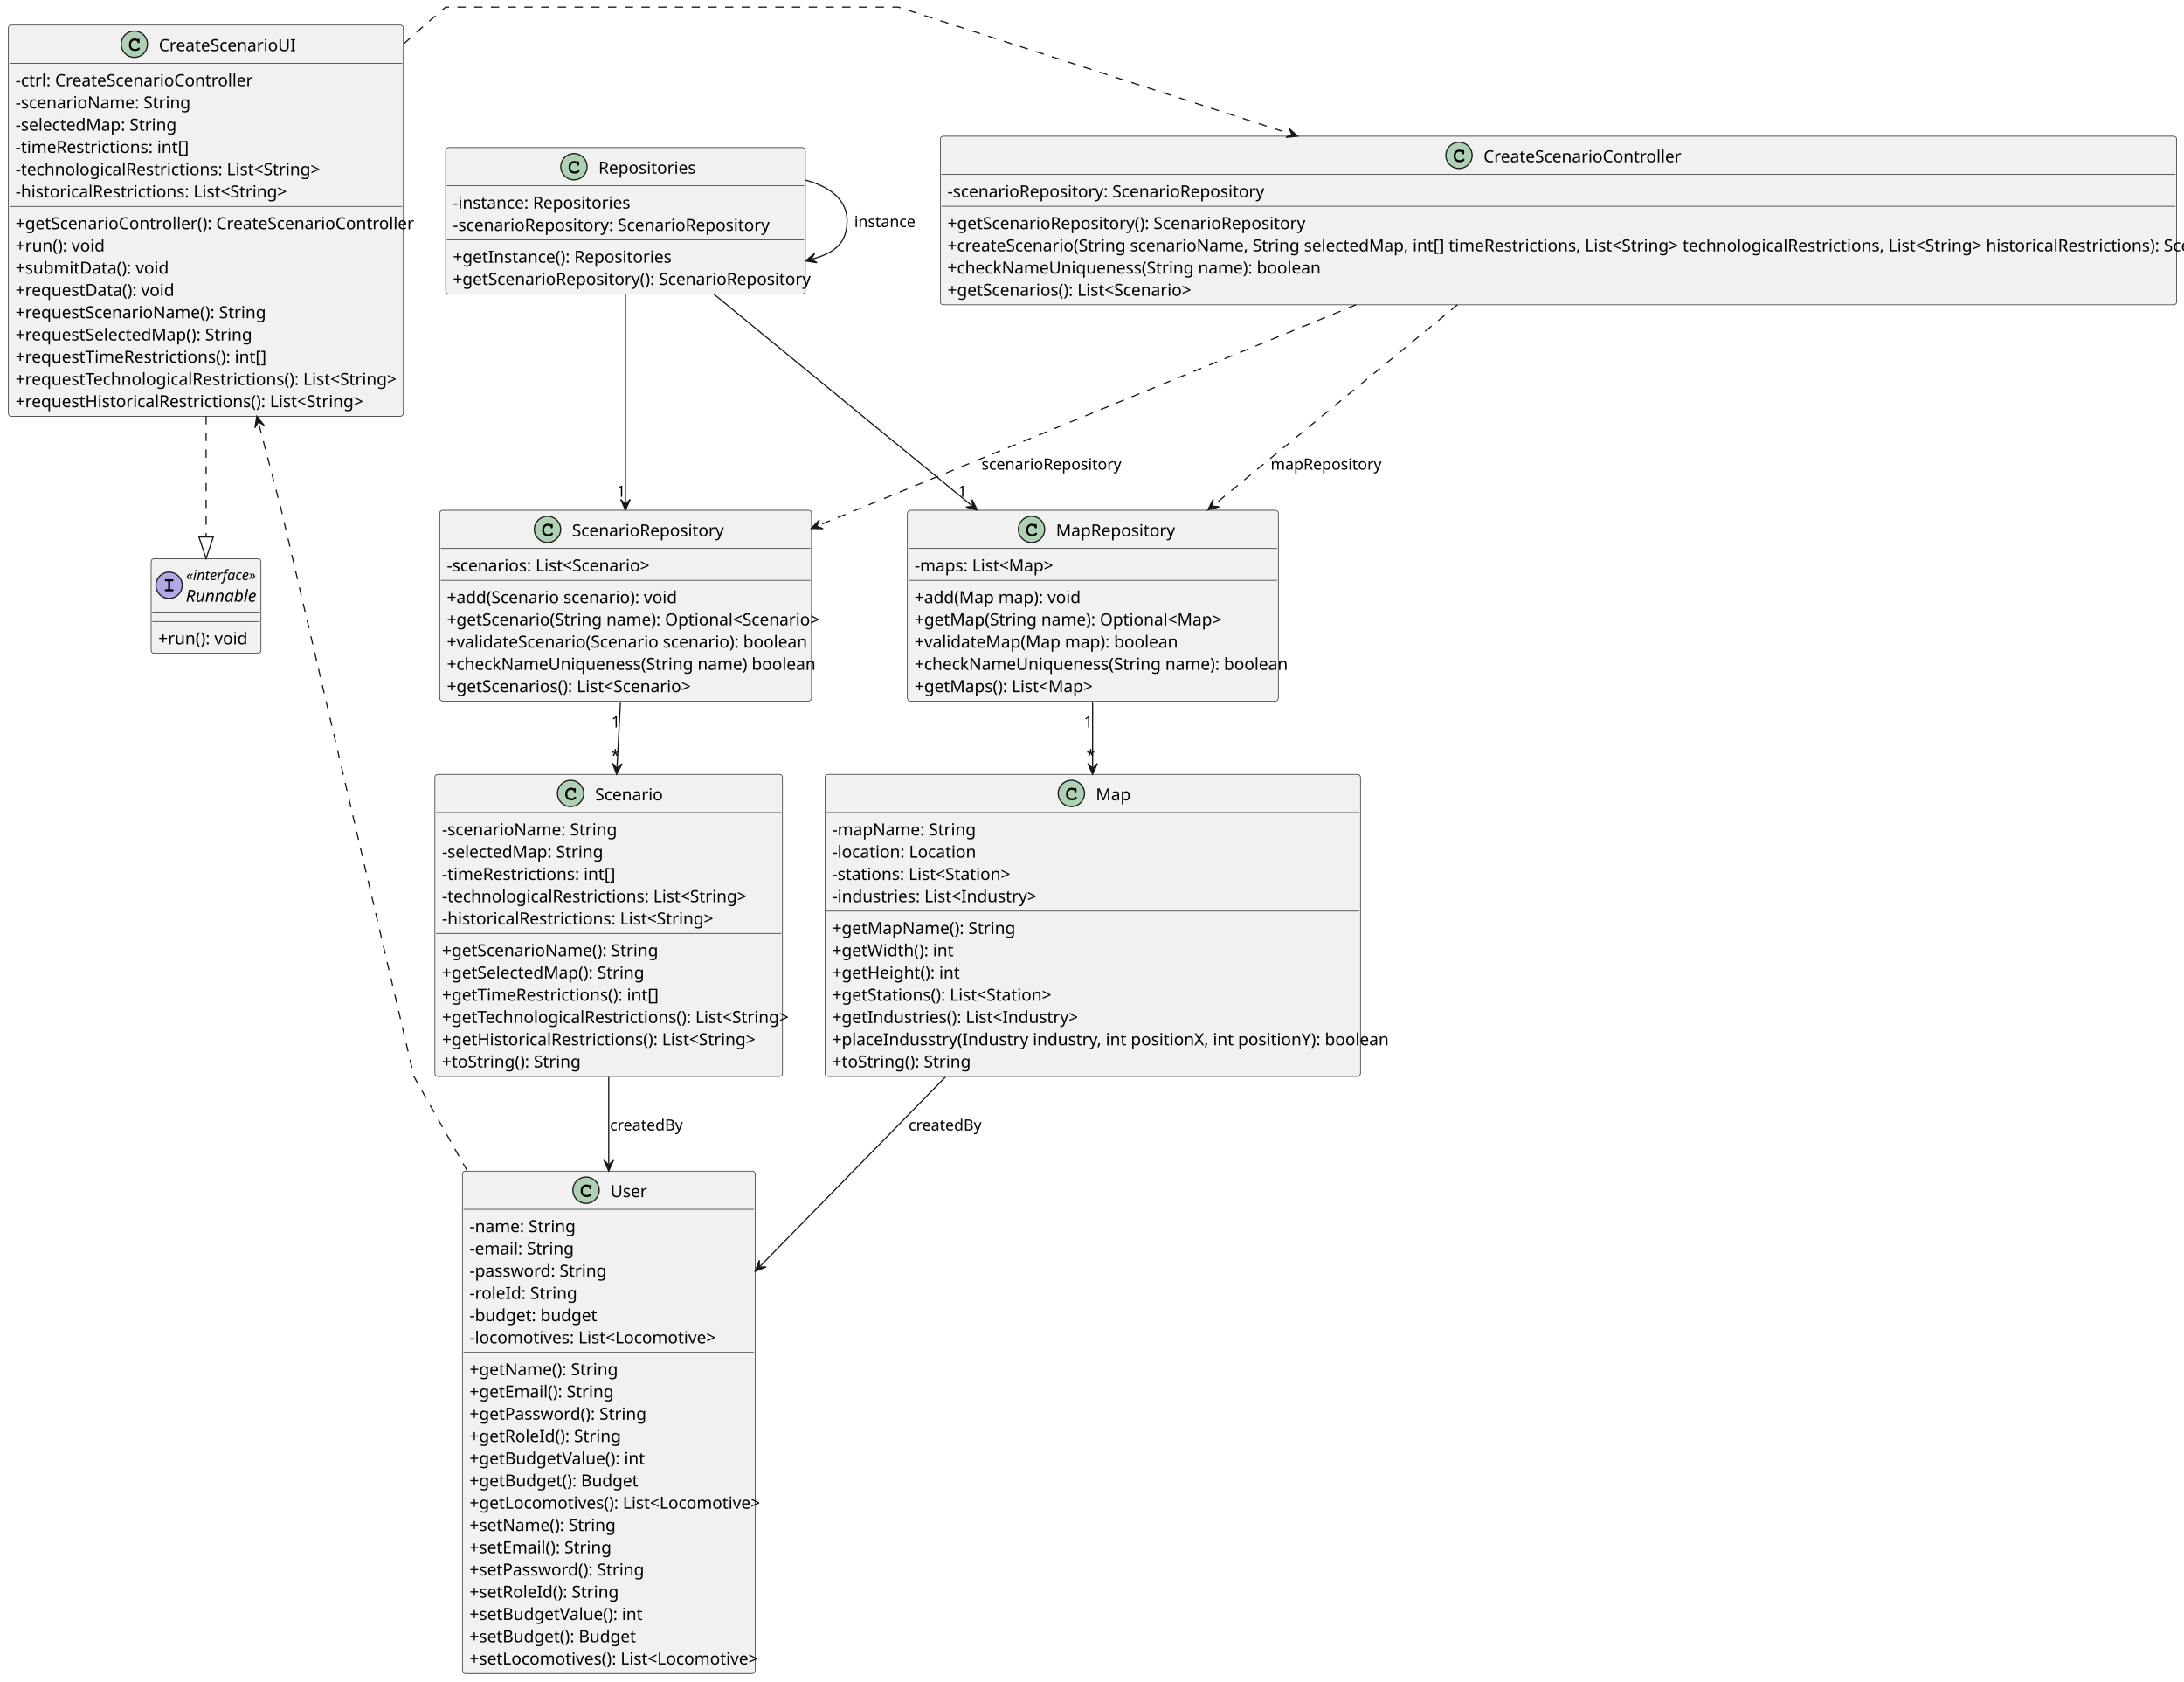
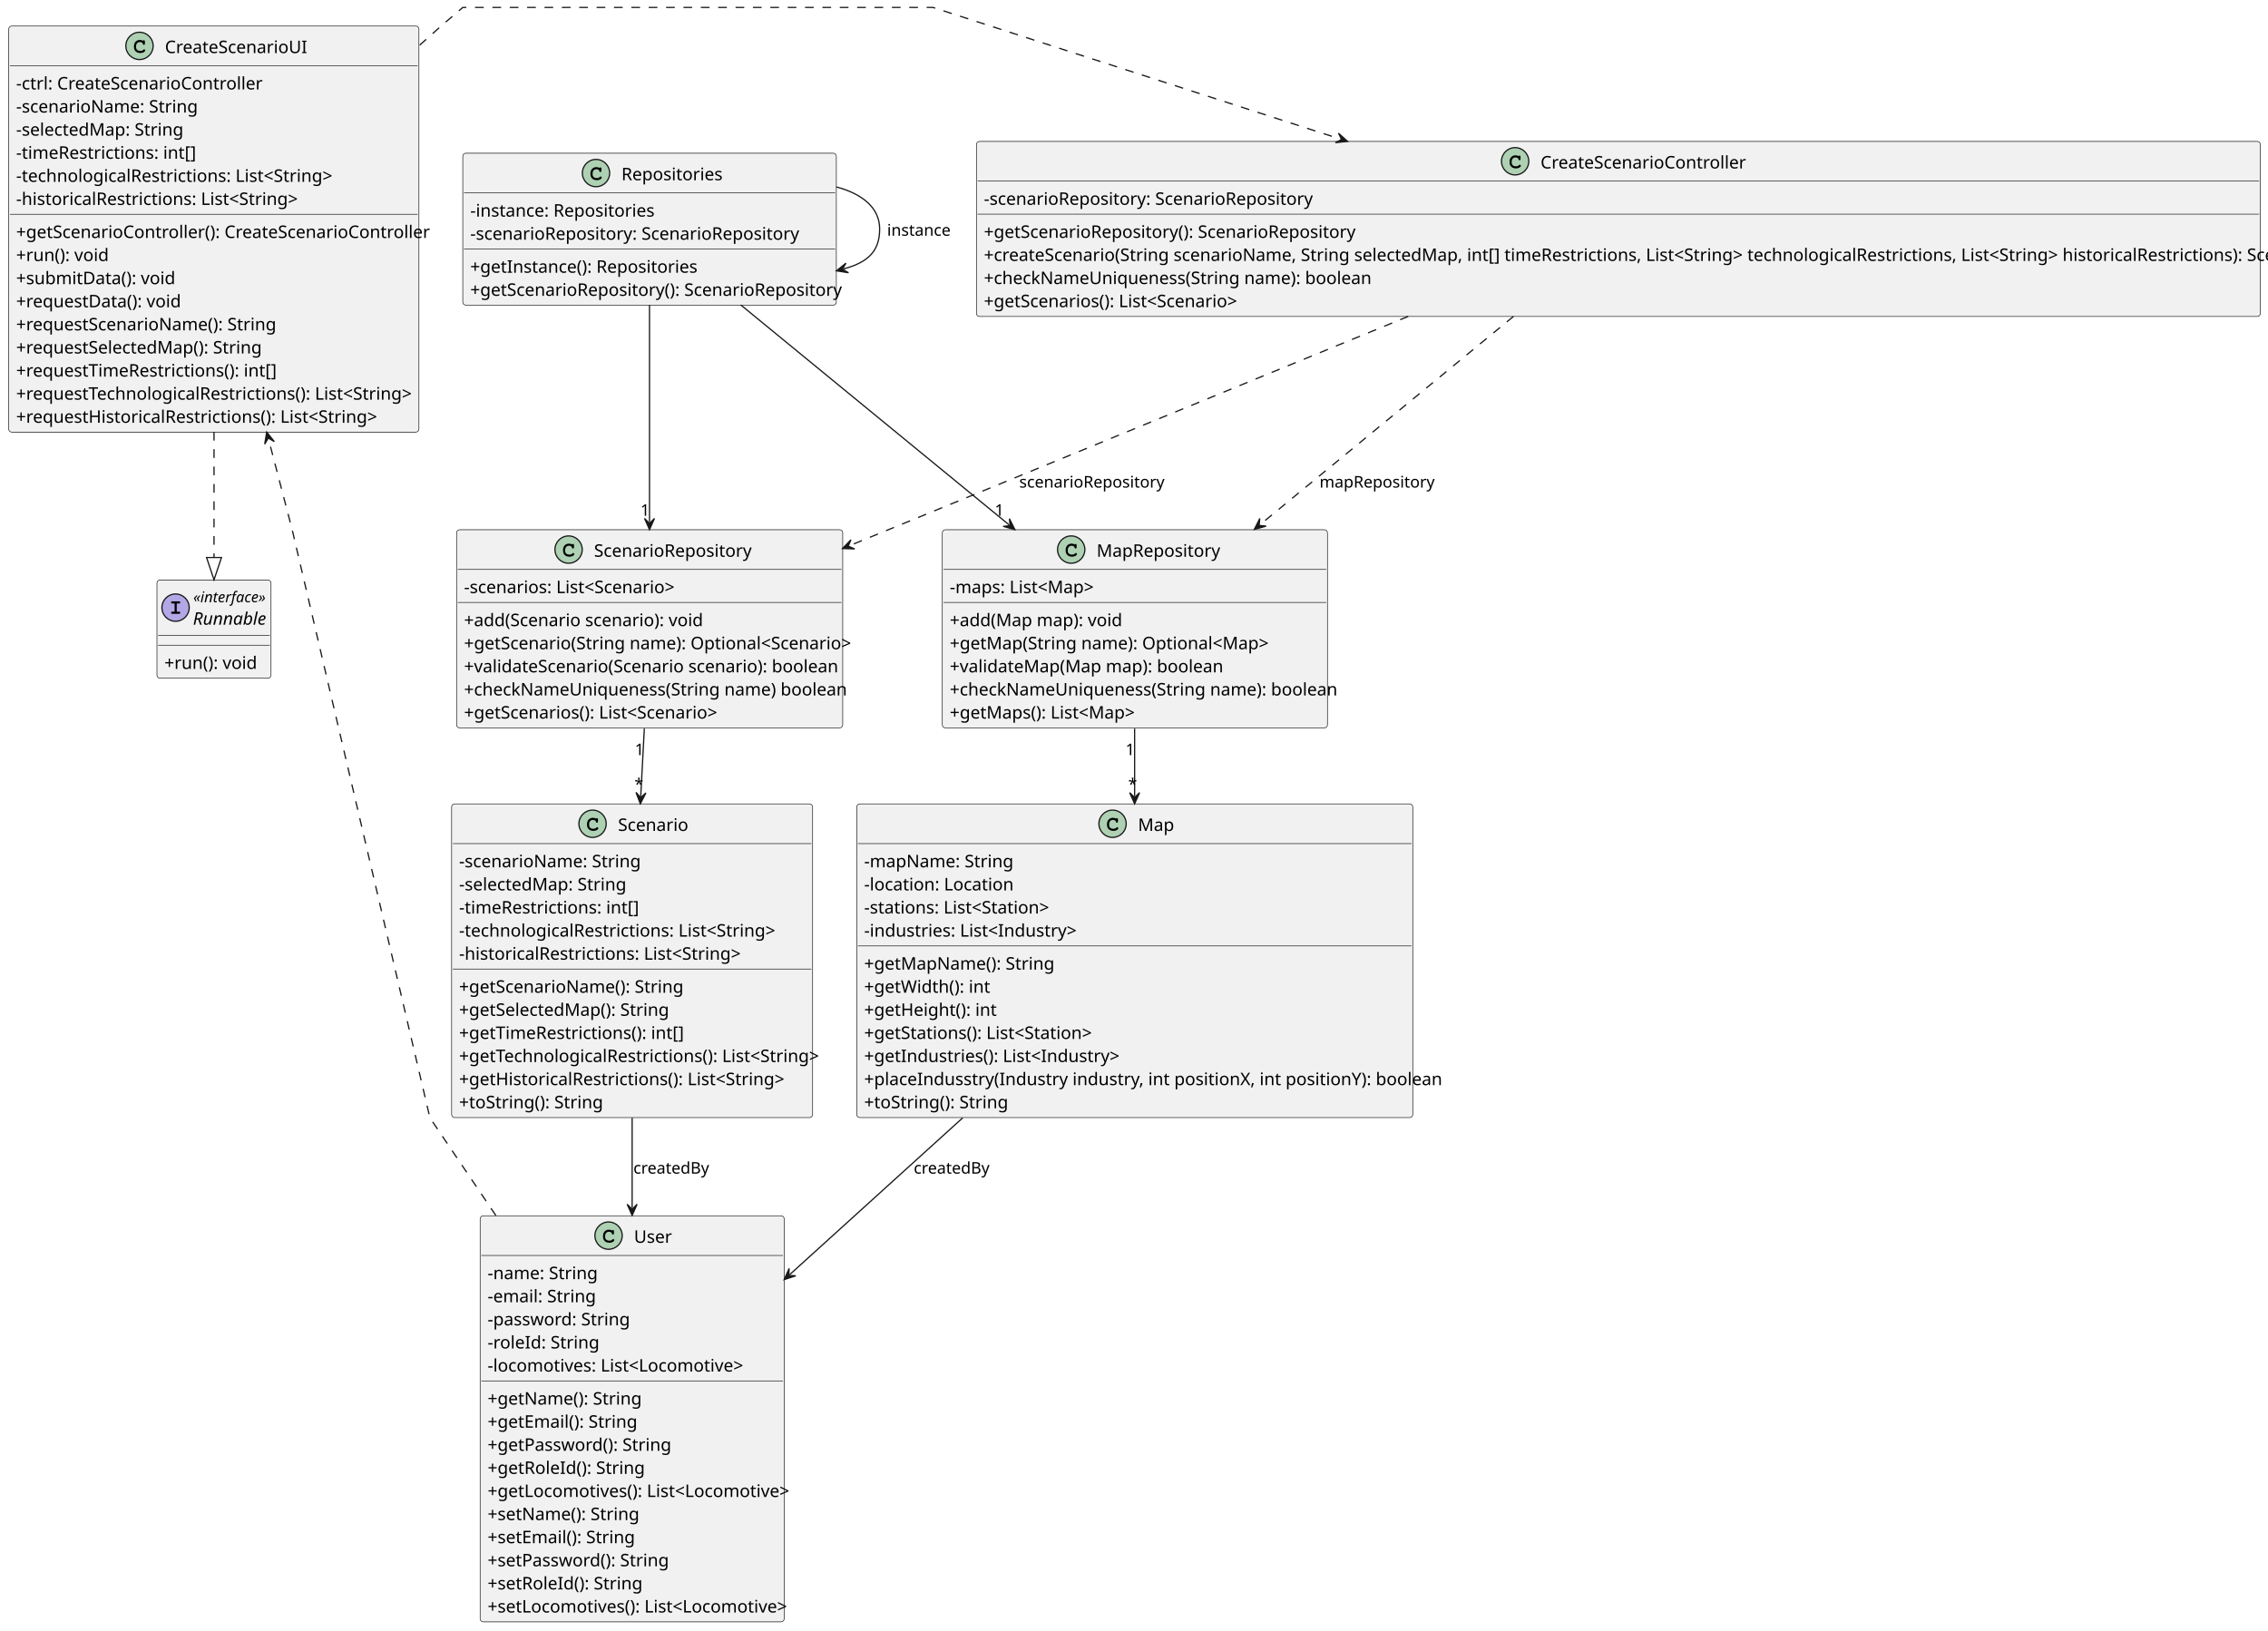
- <svg xmlns="http://www.w3.org/2000/svg" contentStyleType="text/css" height="1407px" preserveAspectRatio="none" style="width:1828px;height:1407px;background:#FFFFFF;" version="1.1" viewBox="0 0 1828 1407" width="1828px" zoomAndPan="magnify">
+ <svg xmlns="http://www.w3.org/2000/svg" contentStyleType="text/css" height="1314px" preserveAspectRatio="none" style="width:1828px;height:1314px;background:#FFFFFF;" version="1.1" viewBox="0 0 1828 1314" width="1828px" zoomAndPan="magnify">
  <defs />
  <g>
    <g id="elem_User">
-       <rect codeLine="7" fill="#F1F1F1" height="420.422" id="User" rx="2.5" ry="2.5" style="stroke:#181818;stroke-width:0.5;" width="245.065" x="387" y="980" />
+       <rect codeLine="7" fill="#F1F1F1" height="327.316" id="User" rx="2.5" ry="2.5" style="stroke:#181818;stroke-width:0.5;" width="245.065" x="387" y="980" />
      <ellipse cx="490.503" cy="996" fill="#ADD1B2" rx="11" ry="11" style="stroke:#181818;stroke-width:1.0;" />
      <path d="M493.269,991.875 Q493.425,991.656 493.612,991.547 Q493.8,991.438 494.019,991.438 Q494.394,991.438 494.628,991.703 Q494.862,991.953 494.862,992.562 L494.862,994.016 Q494.862,994.625 494.628,994.891 Q494.394,995.156 494.019,995.156 Q493.675,995.156 493.472,994.953 Q493.269,994.766 493.159,994.25 Q493.112,993.891 492.925,993.703 Q492.597,993.328 491.987,993.109 Q491.378,992.891 490.753,992.891 Q489.987,992.891 489.347,993.219 Q488.722,993.547 488.222,994.297 Q487.737,995.047 487.737,996.078 L487.737,997.172 Q487.737,998.406 488.628,999.234 Q489.519,1000.047 491.112,1000.047 Q492.05,1000.047 492.706,999.797 Q493.097,999.641 493.519,999.203 Q493.784,998.938 493.925,998.859 Q494.081,998.781 494.284,998.781 Q494.612,998.781 494.862,999.047 Q495.128,999.297 495.128,999.641 Q495.128,999.984 494.784,1000.391 Q494.284,1000.969 493.487,1001.297 Q492.409,1001.75 491.112,1001.75 Q489.597,1001.75 488.394,1001.125 Q487.409,1000.625 486.722,999.562 Q486.034,998.484 486.034,997.203 L486.034,996.047 Q486.034,994.719 486.644,993.578 Q487.269,992.422 488.362,991.812 Q489.456,991.188 490.69,991.188 Q491.425,991.188 492.065,991.359 Q492.722,991.516 493.269,991.875 Z " fill="#000000" />
      <text fill="#000000" font-family="sans-serif" font-size="14" lengthAdjust="spacing" textLength="29.559" x="511.003" y="1001.797">User</text>
      <line style="stroke:#181818;stroke-width:0.5;" x1="388" x2="631.064" y1="1012" y2="1012" />
      <text fill="#000000" font-family="sans-serif" font-size="14" lengthAdjust="spacing" textLength="84.034" x="393" y="1031.107">-name: String</text>
      <text fill="#000000" font-family="sans-serif" font-size="14" lengthAdjust="spacing" textLength="82.469" x="393" y="1049.728">-email: String</text>
      <text fill="#000000" font-family="sans-serif" font-size="14" lengthAdjust="spacing" textLength="108.931" x="393" y="1068.35">-password: String</text>
      <text fill="#000000" font-family="sans-serif" font-size="14" lengthAdjust="spacing" textLength="84.034" x="393" y="1086.971">-roleId: String</text>
-       <text fill="#000000" font-family="sans-serif" font-size="14" lengthAdjust="spacing" textLength="98.082" x="393" y="1105.592">-budget: budget</text>
-       <text fill="#000000" font-family="sans-serif" font-size="14" lengthAdjust="spacing" textLength="196.089" x="393" y="1124.213">-locomotives: List&lt;Locomotive&gt;</text>
-       <line style="stroke:#181818;stroke-width:0.5;" x1="388" x2="631.064" y1="1131.727" y2="1131.727" />
-       <text fill="#000000" font-family="sans-serif" font-size="14" lengthAdjust="spacing" textLength="118.658" x="393" y="1150.834">+getName(): String</text>
-       <text fill="#000000" font-family="sans-serif" font-size="14" lengthAdjust="spacing" textLength="116.32" x="393" y="1169.455">+getEmail(): String</text>
-       <text fill="#000000" font-family="sans-serif" font-size="14" lengthAdjust="spacing" textLength="142.782" x="393" y="1188.076">+getPassword(): String</text>
-       <text fill="#000000" font-family="sans-serif" font-size="14" lengthAdjust="spacing" textLength="121.782" x="393" y="1206.697">+getRoleId(): String</text>
-       <text fill="#000000" font-family="sans-serif" font-size="14" lengthAdjust="spacing" textLength="139.706" x="393" y="1225.318">+getBudgetValue(): int</text>
-       <text fill="#000000" font-family="sans-serif" font-size="14" lengthAdjust="spacing" textLength="133.485" x="393" y="1243.939">+getBudget(): Budget</text>
-       <text fill="#000000" font-family="sans-serif" font-size="14" lengthAdjust="spacing" textLength="233.065" x="393" y="1262.561">+getLocomotives(): List&lt;Locomotive&gt;</text>
-       <text fill="#000000" font-family="sans-serif" font-size="14" lengthAdjust="spacing" textLength="117.872" x="393" y="1281.182">+setName(): String</text>
-       <text fill="#000000" font-family="sans-serif" font-size="14" lengthAdjust="spacing" textLength="115.534" x="393" y="1299.803">+setEmail(): String</text>
-       <text fill="#000000" font-family="sans-serif" font-size="14" lengthAdjust="spacing" textLength="141.996" x="393" y="1318.424">+setPassword(): String</text>
-       <text fill="#000000" font-family="sans-serif" font-size="14" lengthAdjust="spacing" textLength="120.996" x="393" y="1337.045">+setRoleId(): String</text>
-       <text fill="#000000" font-family="sans-serif" font-size="14" lengthAdjust="spacing" textLength="138.92" x="393" y="1355.666">+setBudgetValue(): int</text>
-       <text fill="#000000" font-family="sans-serif" font-size="14" lengthAdjust="spacing" textLength="132.699" x="393" y="1374.287">+setBudget(): Budget</text>
-       <text fill="#000000" font-family="sans-serif" font-size="14" lengthAdjust="spacing" textLength="232.278" x="393" y="1392.908">+setLocomotives(): List&lt;Locomotive&gt;</text>
+       <text fill="#000000" font-family="sans-serif" font-size="14" lengthAdjust="spacing" textLength="196.089" x="393" y="1105.592">-locomotives: List&lt;Locomotive&gt;</text>
+       <line style="stroke:#181818;stroke-width:0.5;" x1="388" x2="631.064" y1="1113.105" y2="1113.105" />
+       <text fill="#000000" font-family="sans-serif" font-size="14" lengthAdjust="spacing" textLength="118.658" x="393" y="1132.213">+getName(): String</text>
+       <text fill="#000000" font-family="sans-serif" font-size="14" lengthAdjust="spacing" textLength="116.32" x="393" y="1150.834">+getEmail(): String</text>
+       <text fill="#000000" font-family="sans-serif" font-size="14" lengthAdjust="spacing" textLength="142.782" x="393" y="1169.455">+getPassword(): String</text>
+       <text fill="#000000" font-family="sans-serif" font-size="14" lengthAdjust="spacing" textLength="121.782" x="393" y="1188.076">+getRoleId(): String</text>
+       <text fill="#000000" font-family="sans-serif" font-size="14" lengthAdjust="spacing" textLength="233.065" x="393" y="1206.697">+getLocomotives(): List&lt;Locomotive&gt;</text>
+       <text fill="#000000" font-family="sans-serif" font-size="14" lengthAdjust="spacing" textLength="117.872" x="393" y="1225.318">+setName(): String</text>
+       <text fill="#000000" font-family="sans-serif" font-size="14" lengthAdjust="spacing" textLength="115.534" x="393" y="1243.939">+setEmail(): String</text>
+       <text fill="#000000" font-family="sans-serif" font-size="14" lengthAdjust="spacing" textLength="141.996" x="393" y="1262.561">+setPassword(): String</text>
+       <text fill="#000000" font-family="sans-serif" font-size="14" lengthAdjust="spacing" textLength="120.996" x="393" y="1281.182">+setRoleId(): String</text>
+       <text fill="#000000" font-family="sans-serif" font-size="14" lengthAdjust="spacing" textLength="232.278" x="393" y="1299.803">+setLocomotives(): List&lt;Locomotive&gt;</text>
    </g>
    <g id="elem_CreateScenarioUI">
-       <rect codeLine="30" fill="#F1F1F1" height="327.316" id="CreateScenarioUI" rx="2.5" ry="2.5" style="stroke:#181818;stroke-width:0.5;" width="330.65" x="7" y="21" />
+       <rect codeLine="25" fill="#F1F1F1" height="327.316" id="CreateScenarioUI" rx="2.5" ry="2.5" style="stroke:#181818;stroke-width:0.5;" width="330.65" x="7" y="21" />
      <ellipse cx="112.438" cy="37" fill="#ADD1B2" rx="11" ry="11" style="stroke:#181818;stroke-width:1.0;" />
      <path d="M115.203,32.875 Q115.359,32.656 115.547,32.547 Q115.734,32.438 115.953,32.438 Q116.328,32.438 116.562,32.703 Q116.797,32.953 116.797,33.562 L116.797,35.016 Q116.797,35.625 116.562,35.891 Q116.328,36.156 115.953,36.156 Q115.609,36.156 115.406,35.953 Q115.203,35.766 115.094,35.25 Q115.047,34.891 114.859,34.703 Q114.531,34.328 113.922,34.109 Q113.312,33.891 112.688,33.891 Q111.922,33.891 111.281,34.219 Q110.656,34.547 110.156,35.297 Q109.672,36.047 109.672,37.078 L109.672,38.172 Q109.672,39.406 110.562,40.234 Q111.453,41.047 113.047,41.047 Q113.984,41.047 114.641,40.797 Q115.031,40.641 115.453,40.203 Q115.719,39.938 115.859,39.859 Q116.016,39.781 116.219,39.781 Q116.547,39.781 116.797,40.047 Q117.062,40.297 117.062,40.641 Q117.062,40.984 116.719,41.391 Q116.219,41.969 115.422,42.297 Q114.344,42.75 113.047,42.75 Q111.531,42.75 110.328,42.125 Q109.344,41.625 108.656,40.562 Q107.969,39.484 107.969,38.203 L107.969,37.047 Q107.969,35.719 108.578,34.578 Q109.203,33.422 110.297,32.812 Q111.391,32.188 112.625,32.188 Q113.359,32.188 114,32.359 Q114.656,32.516 115.203,32.875 Z " fill="#000000" />
      <text fill="#000000" font-family="sans-serif" font-size="14" lengthAdjust="spacing" textLength="111.275" x="132.938" y="42.797">CreateScenarioUI</text>
      <line style="stroke:#181818;stroke-width:0.5;" x1="8" x2="336.65" y1="53" y2="53" />
      <text fill="#000000" font-family="sans-serif" font-size="14" lengthAdjust="spacing" textLength="189.068" x="13" y="72.107">-ctrl: CreateScenarioController</text>
      <text fill="#000000" font-family="sans-serif" font-size="14" lengthAdjust="spacing" textLength="139.275" x="13" y="90.728">-scenarioName: String</text>
      <text fill="#000000" font-family="sans-serif" font-size="14" lengthAdjust="spacing" textLength="128.393" x="13" y="109.35">-selectedMap: String</text>
      <text fill="#000000" font-family="sans-serif" font-size="14" lengthAdjust="spacing" textLength="134.586" x="13" y="127.971">-timeRestrictions: int[]</text>
      <text fill="#000000" font-family="sans-serif" font-size="14" lengthAdjust="spacing" textLength="242.006" x="13" y="146.592">-technologicalRestrictions: List&lt;String&gt;</text>
      <text fill="#000000" font-family="sans-serif" font-size="14" lengthAdjust="spacing" textLength="215.523" x="13" y="165.213">-historicalRestrictions: List&lt;String&gt;</text>
      <line style="stroke:#181818;stroke-width:0.5;" x1="8" x2="336.65" y1="172.727" y2="172.727" />
      <text fill="#000000" font-family="sans-serif" font-size="14" lengthAdjust="spacing" textLength="318.65" x="13" y="191.834">+getScenarioController(): CreateScenarioController</text>
      <text fill="#000000" font-family="sans-serif" font-size="14" lengthAdjust="spacing" textLength="71.196" x="13" y="210.455">+run(): void</text>
      <text fill="#000000" font-family="sans-serif" font-size="14" lengthAdjust="spacing" textLength="121.769" x="13" y="229.076">+submitData(): void</text>
      <text fill="#000000" font-family="sans-serif" font-size="14" lengthAdjust="spacing" textLength="127.231" x="13" y="247.697">+requestData(): void</text>
      <text fill="#000000" font-family="sans-serif" font-size="14" lengthAdjust="spacing" textLength="201.148" x="13" y="266.318">+requestScenarioName(): String</text>
      <text fill="#000000" font-family="sans-serif" font-size="14" lengthAdjust="spacing" textLength="190.265" x="13" y="284.94">+requestSelectedMap(): String</text>
      <text fill="#000000" font-family="sans-serif" font-size="14" lengthAdjust="spacing" textLength="198.782" x="13" y="303.56">+requestTimeRestrictions(): int[]</text>
      <text fill="#000000" font-family="sans-serif" font-size="14" lengthAdjust="spacing" textLength="306.202" x="13" y="322.182">+requestTechnologicalRestrictions(): List&lt;String&gt;</text>
      <text fill="#000000" font-family="sans-serif" font-size="14" lengthAdjust="spacing" textLength="277.382" x="13" y="340.803">+requestHistoricalRestrictions(): List&lt;String&gt;</text>
    </g>
    <g id="elem_Runnable">
-       <rect codeLine="49" fill="#F1F1F1" height="79.203" id="Runnable" rx="2.5" ry="2.5" style="stroke:#181818;stroke-width:0.5;" width="91.938" x="126.5" y="467.5" />
+       <rect codeLine="44" fill="#F1F1F1" height="79.203" id="Runnable" rx="2.5" ry="2.5" style="stroke:#181818;stroke-width:0.5;" width="91.938" x="126.5" y="467.5" />
      <ellipse cx="141.5" cy="489.791" fill="#B4A7E5" rx="11" ry="11" style="stroke:#181818;stroke-width:1.0;" />
      <path d="M142.453,486.432 L142.453,493.088 L144.172,493.088 Q144.781,493.088 145.047,493.322 Q145.312,493.557 145.312,493.947 Q145.312,494.322 145.047,494.557 Q144.781,494.791 144.172,494.791 L139.031,494.791 Q138.422,494.791 138.156,494.557 Q137.891,494.322 137.891,493.932 Q137.891,493.557 138.156,493.322 Q138.422,493.088 139.031,493.088 L140.75,493.088 L140.75,486.432 L139.031,486.432 Q138.422,486.432 138.156,486.197 Q137.891,485.963 137.891,485.572 Q137.891,485.197 138.156,484.963 Q138.422,484.728 139.031,484.728 L144.172,484.728 Q144.781,484.728 145.047,484.963 Q145.312,485.197 145.312,485.572 Q145.312,485.963 145.047,486.197 Q144.781,486.432 144.172,486.432 L142.453,486.432 Z " fill="#000000" />
      <text fill="#000000" font-family="sans-serif" font-size="12" font-style="italic" lengthAdjust="spacing" textLength="59.373" x="155.782" y="485.449">«interface»</text>
      <text fill="#000000" font-family="sans-serif" font-size="14" font-style="italic" lengthAdjust="spacing" textLength="59.938" x="155.5" y="503.568">Runnable</text>
      <line style="stroke:#181818;stroke-width:0.5;" x1="127.5" x2="217.438" y1="512.082" y2="512.082" />
      <line style="stroke:#181818;stroke-width:0.5;" x1="127.5" x2="217.438" y1="520.082" y2="520.082" />
      <text fill="#000000" font-family="sans-serif" font-size="14" lengthAdjust="spacing" textLength="71.196" x="132.5" y="539.189">+run(): void</text>
    </g>
    <g id="elem_CreateScenarioController">
-       <rect codeLine="53" fill="#F1F1F1" height="141.106" id="CreateScenarioController" rx="2.5" ry="2.5" style="stroke:#181818;stroke-width:0.5;" width="1034.841" x="787" y="114" />
+       <rect codeLine="48" fill="#F1F1F1" height="141.106" id="CreateScenarioController" rx="2.5" ry="2.5" style="stroke:#181818;stroke-width:0.5;" width="1034.841" x="787" y="114" />
      <ellipse cx="1221.188" cy="130" fill="#ADD1B2" rx="11" ry="11" style="stroke:#181818;stroke-width:1.0;" />
      <path d="M1223.954,125.875 Q1224.11,125.656 1224.297,125.547 Q1224.485,125.438 1224.704,125.438 Q1225.079,125.438 1225.313,125.703 Q1225.547,125.953 1225.547,126.562 L1225.547,128.016 Q1225.547,128.625 1225.313,128.891 Q1225.079,129.156 1224.704,129.156 Q1224.36,129.156 1224.157,128.953 Q1223.954,128.766 1223.844,128.25 Q1223.797,127.891 1223.61,127.703 Q1223.282,127.328 1222.672,127.109 Q1222.063,126.891 1221.438,126.891 Q1220.672,126.891 1220.032,127.219 Q1219.407,127.547 1218.907,128.297 Q1218.422,129.047 1218.422,130.078 L1218.422,131.172 Q1218.422,132.406 1219.313,133.234 Q1220.204,134.047 1221.797,134.047 Q1222.735,134.047 1223.391,133.797 Q1223.782,133.641 1224.204,133.203 Q1224.469,132.938 1224.61,132.859 Q1224.766,132.781 1224.969,132.781 Q1225.297,132.781 1225.547,133.047 Q1225.813,133.297 1225.813,133.641 Q1225.813,133.984 1225.469,134.391 Q1224.969,134.969 1224.172,135.297 Q1223.094,135.75 1221.797,135.75 Q1220.282,135.75 1219.079,135.125 Q1218.094,134.625 1217.407,133.562 Q1216.719,132.484 1216.719,131.203 L1216.719,130.047 Q1216.719,128.719 1217.329,127.578 Q1217.954,126.422 1219.047,125.812 Q1220.141,125.188 1221.376,125.188 Q1222.11,125.188 1222.751,125.359 Q1223.407,125.516 1223.954,125.875 Z " fill="#000000" />
      <text fill="#000000" font-family="sans-serif" font-size="14" lengthAdjust="spacing" textLength="157.965" x="1241.688" y="135.797">CreateScenarioController</text>
      <line style="stroke:#181818;stroke-width:0.5;" x1="788" x2="1820.841" y1="146" y2="146" />
      <text fill="#000000" font-family="sans-serif" font-size="14" lengthAdjust="spacing" textLength="254.447" x="793" y="165.107">-scenarioRepository: ScenarioRepository</text>
      <line style="stroke:#181818;stroke-width:0.5;" x1="788" x2="1820.841" y1="172.621" y2="172.621" />
      <text fill="#000000" font-family="sans-serif" font-size="14" lengthAdjust="spacing" textLength="289.085" x="793" y="191.728">+getScenarioRepository(): ScenarioRepository</text>
      <text fill="#000000" font-family="sans-serif" font-size="14" lengthAdjust="spacing" textLength="1022.841" x="793" y="210.35">+createScenario(String scenarioName, String selectedMap, int[] timeRestrictions, List&lt;String&gt; technologicalRestrictions, List&lt;String&gt; historicalRestrictions): Scenario</text>
      <text fill="#000000" font-family="sans-serif" font-size="14" lengthAdjust="spacing" textLength="298.443" x="793" y="228.971">+checkNameUniqueness(String name): boolean</text>
      <text fill="#000000" font-family="sans-serif" font-size="14" lengthAdjust="spacing" textLength="200.389" x="793" y="247.592">+getScenarios(): List&lt;Scenario&gt;</text>
    </g>
    <g id="elem_Repositories">
-       <rect codeLine="61" fill="#F1F1F1" height="122.484" id="Repositories" rx="2.5" ry="2.5" style="stroke:#181818;stroke-width:0.5;" width="301.085" x="373" y="123.5" />
+       <rect codeLine="56" fill="#F1F1F1" height="122.484" id="Repositories" rx="2.5" ry="2.5" style="stroke:#181818;stroke-width:0.5;" width="301.085" x="373" y="123.5" />
      <ellipse cx="480.386" cy="139.5" fill="#ADD1B2" rx="11" ry="11" style="stroke:#181818;stroke-width:1.0;" />
      <path d="M483.151,135.375 Q483.308,135.156 483.495,135.047 Q483.683,134.938 483.901,134.938 Q484.276,134.938 484.511,135.203 Q484.745,135.453 484.745,136.062 L484.745,137.516 Q484.745,138.125 484.511,138.391 Q484.276,138.656 483.901,138.656 Q483.558,138.656 483.354,138.453 Q483.151,138.266 483.042,137.75 Q482.995,137.391 482.808,137.203 Q482.479,136.828 481.87,136.609 Q481.261,136.391 480.636,136.391 Q479.87,136.391 479.229,136.719 Q478.604,137.047 478.104,137.797 Q477.62,138.547 477.62,139.578 L477.62,140.672 Q477.62,141.906 478.511,142.734 Q479.401,143.547 480.995,143.547 Q481.933,143.547 482.589,143.297 Q482.979,143.141 483.401,142.703 Q483.667,142.438 483.808,142.359 Q483.964,142.281 484.167,142.281 Q484.495,142.281 484.745,142.547 Q485.011,142.797 485.011,143.141 Q485.011,143.484 484.667,143.891 Q484.167,144.469 483.37,144.797 Q482.292,145.25 480.995,145.25 Q479.479,145.25 478.276,144.625 Q477.292,144.125 476.604,143.062 Q475.917,141.984 475.917,140.703 L475.917,139.547 Q475.917,138.219 476.526,137.078 Q477.151,135.922 478.245,135.312 Q479.339,134.688 480.573,134.688 Q481.308,134.688 481.948,134.859 Q482.604,135.016 483.151,135.375 Z " fill="#000000" />
      <text fill="#000000" font-family="sans-serif" font-size="14" lengthAdjust="spacing" textLength="77.814" x="500.886" y="145.297">Repositories</text>
      <line style="stroke:#181818;stroke-width:0.5;" x1="374" x2="673.085" y1="155.5" y2="155.5" />
      <text fill="#000000" font-family="sans-serif" font-size="14" lengthAdjust="spacing" textLength="142.399" x="379" y="174.607">-instance: Repositories</text>
      <text fill="#000000" font-family="sans-serif" font-size="14" lengthAdjust="spacing" textLength="254.447" x="379" y="193.228">-scenarioRepository: ScenarioRepository</text>
      <line style="stroke:#181818;stroke-width:0.5;" x1="374" x2="673.085" y1="200.742" y2="200.742" />
      <text fill="#000000" font-family="sans-serif" font-size="14" lengthAdjust="spacing" textLength="175.478" x="379" y="219.85">+getInstance(): Repositories</text>
      <text fill="#000000" font-family="sans-serif" font-size="14" lengthAdjust="spacing" textLength="289.085" x="379" y="238.471">+getScenarioRepository(): ScenarioRepository</text>
    </g>
    <g id="elem_ScenarioRepository">
-       <rect codeLine="68" fill="#F1F1F1" height="159.727" id="ScenarioRepository" rx="2.5" ry="2.5" style="stroke:#181818;stroke-width:0.5;" width="311.229" x="368" y="427" />
+       <rect codeLine="63" fill="#F1F1F1" height="159.727" id="ScenarioRepository" rx="2.5" ry="2.5" style="stroke:#181818;stroke-width:0.5;" width="311.229" x="368" y="427" />
      <ellipse cx="458.279" cy="443" fill="#ADD1B2" rx="11" ry="11" style="stroke:#181818;stroke-width:1.0;" />
      <path d="M461.044,438.875 Q461.201,438.656 461.388,438.547 Q461.576,438.438 461.794,438.438 Q462.169,438.438 462.404,438.703 Q462.638,438.953 462.638,439.562 L462.638,441.016 Q462.638,441.625 462.404,441.891 Q462.169,442.156 461.794,442.156 Q461.451,442.156 461.248,441.953 Q461.044,441.766 460.935,441.25 Q460.888,440.891 460.701,440.703 Q460.373,440.328 459.763,440.109 Q459.154,439.891 458.529,439.891 Q457.763,439.891 457.123,440.219 Q456.498,440.547 455.998,441.297 Q455.513,442.047 455.513,443.078 L455.513,444.172 Q455.513,445.406 456.404,446.234 Q457.294,447.047 458.888,447.047 Q459.826,447.047 460.482,446.797 Q460.873,446.641 461.294,446.203 Q461.56,445.938 461.701,445.859 Q461.857,445.781 462.06,445.781 Q462.388,445.781 462.638,446.047 Q462.904,446.297 462.904,446.641 Q462.904,446.984 462.56,447.391 Q462.06,447.969 461.263,448.297 Q460.185,448.75 458.888,448.75 Q457.373,448.75 456.169,448.125 Q455.185,447.625 454.498,446.562 Q453.81,445.484 453.81,444.203 L453.81,443.047 Q453.81,441.719 454.419,440.578 Q455.044,439.422 456.138,438.812 Q457.232,438.188 458.466,438.188 Q459.201,438.188 459.841,438.359 Q460.498,438.516 461.044,438.875 Z " fill="#000000" />
      <text fill="#000000" font-family="sans-serif" font-size="14" lengthAdjust="spacing" textLength="122.172" x="478.779" y="448.797">ScenarioRepository</text>
      <line style="stroke:#181818;stroke-width:0.5;" x1="369" x2="678.23" y1="459" y2="459" />
      <text fill="#000000" font-family="sans-serif" font-size="14" lengthAdjust="spacing" textLength="165.751" x="374" y="478.107">-scenarios: List&lt;Scenario&gt;</text>
      <line style="stroke:#181818;stroke-width:0.5;" x1="369" x2="678.23" y1="485.621" y2="485.621" />
      <text fill="#000000" font-family="sans-serif" font-size="14" lengthAdjust="spacing" textLength="186.382" x="374" y="504.728">+add(Scenario scenario): void</text>
      <text fill="#000000" font-family="sans-serif" font-size="14" lengthAdjust="spacing" textLength="299.229" x="374" y="523.35">+getScenario(String name): Optional&lt;Scenario&gt;</text>
      <text fill="#000000" font-family="sans-serif" font-size="14" lengthAdjust="spacing" textLength="290.678" x="374" y="541.971">+validateScenario(Scenario scenario): boolean</text>
      <text fill="#000000" font-family="sans-serif" font-size="14" lengthAdjust="spacing" textLength="294.554" x="374" y="560.592">+checkNameUniqueness(String name) boolean</text>
      <text fill="#000000" font-family="sans-serif" font-size="14" lengthAdjust="spacing" textLength="200.389" x="374" y="579.213">+getScenarios(): List&lt;Scenario&gt;</text>
    </g>
    <g id="elem_MapRepository">
-       <rect codeLine="77" fill="#F1F1F1" height="159.727" id="MapRepository" rx="2.5" ry="2.5" style="stroke:#181818;stroke-width:0.5;" width="310.443" x="759.5" y="427" />
+       <rect codeLine="72" fill="#F1F1F1" height="159.727" id="MapRepository" rx="2.5" ry="2.5" style="stroke:#181818;stroke-width:0.5;" width="310.443" x="759.5" y="427" />
      <ellipse cx="863.396" cy="443" fill="#ADD1B2" rx="11" ry="11" style="stroke:#181818;stroke-width:1.0;" />
      <path d="M866.162,438.875 Q866.318,438.656 866.505,438.547 Q866.693,438.438 866.912,438.438 Q867.287,438.438 867.521,438.703 Q867.755,438.953 867.755,439.562 L867.755,441.016 Q867.755,441.625 867.521,441.891 Q867.287,442.156 866.912,442.156 Q866.568,442.156 866.365,441.953 Q866.162,441.766 866.052,441.25 Q866.005,440.891 865.818,440.703 Q865.49,440.328 864.88,440.109 Q864.271,439.891 863.646,439.891 Q862.88,439.891 862.24,440.219 Q861.615,440.547 861.115,441.297 Q860.63,442.047 860.63,443.078 L860.63,444.172 Q860.63,445.406 861.521,446.234 Q862.412,447.047 864.005,447.047 Q864.943,447.047 865.599,446.797 Q865.99,446.641 866.412,446.203 Q866.677,445.938 866.818,445.859 Q866.974,445.781 867.177,445.781 Q867.505,445.781 867.755,446.047 Q868.021,446.297 868.021,446.641 Q868.021,446.984 867.677,447.391 Q867.177,447.969 866.38,448.297 Q865.302,448.75 864.005,448.75 Q862.49,448.75 861.287,448.125 Q860.302,447.625 859.615,446.562 Q858.927,445.484 858.927,444.203 L858.927,443.047 Q858.927,441.719 859.537,440.578 Q860.162,439.422 861.255,438.812 Q862.349,438.188 863.583,438.188 Q864.318,438.188 864.958,438.359 Q865.615,438.516 866.162,438.875 Z " fill="#000000" />
      <text fill="#000000" font-family="sans-serif" font-size="14" lengthAdjust="spacing" textLength="94.151" x="883.896" y="448.797">MapRepository</text>
      <line style="stroke:#181818;stroke-width:0.5;" x1="760.5" x2="1068.943" y1="459" y2="459" />
      <text fill="#000000" font-family="sans-serif" font-size="14" lengthAdjust="spacing" textLength="112.048" x="765.5" y="478.107">-maps: List&lt;Map&gt;</text>
      <line style="stroke:#181818;stroke-width:0.5;" x1="760.5" x2="1068.943" y1="485.621" y2="485.621" />
      <text fill="#000000" font-family="sans-serif" font-size="14" lengthAdjust="spacing" textLength="132.679" x="765.5" y="504.728">+add(Map map): void</text>
      <text fill="#000000" font-family="sans-serif" font-size="14" lengthAdjust="spacing" textLength="243.189" x="765.5" y="523.35">+getMap(String name): Optional&lt;Map&gt;</text>
      <text fill="#000000" font-family="sans-serif" font-size="14" lengthAdjust="spacing" textLength="208.954" x="765.5" y="541.971">+validateMap(Map map): boolean</text>
      <text fill="#000000" font-family="sans-serif" font-size="14" lengthAdjust="spacing" textLength="298.443" x="765.5" y="560.592">+checkNameUniqueness(String name): boolean</text>
      <text fill="#000000" font-family="sans-serif" font-size="14" lengthAdjust="spacing" textLength="144.348" x="765.5" y="579.213">+getMaps(): List&lt;Map&gt;</text>
    </g>
    <g id="elem_Scenario">
-       <rect codeLine="86" fill="#F1F1F1" height="252.832" id="Scenario" rx="2.5" ry="2.5" style="stroke:#181818;stroke-width:0.5;" width="290.968" x="364" y="648" />
+       <rect codeLine="81" fill="#F1F1F1" height="252.832" id="Scenario" rx="2.5" ry="2.5" style="stroke:#181818;stroke-width:0.5;" width="290.968" x="364" y="648" />
      <ellipse cx="477.606" cy="664" fill="#ADD1B2" rx="11" ry="11" style="stroke:#181818;stroke-width:1.0;" />
      <path d="M480.372,659.875 Q480.528,659.656 480.716,659.547 Q480.903,659.438 481.122,659.438 Q481.497,659.438 481.731,659.703 Q481.966,659.953 481.966,660.562 L481.966,662.016 Q481.966,662.625 481.731,662.891 Q481.497,663.156 481.122,663.156 Q480.778,663.156 480.575,662.953 Q480.372,662.766 480.263,662.25 Q480.216,661.891 480.028,661.703 Q479.7,661.328 479.091,661.109 Q478.481,660.891 477.856,660.891 Q477.091,660.891 476.45,661.219 Q475.825,661.547 475.325,662.297 Q474.841,663.047 474.841,664.078 L474.841,665.172 Q474.841,666.406 475.731,667.234 Q476.622,668.047 478.216,668.047 Q479.153,668.047 479.81,667.797 Q480.2,667.641 480.622,667.203 Q480.888,666.938 481.028,666.859 Q481.185,666.781 481.388,666.781 Q481.716,666.781 481.966,667.047 Q482.231,667.297 482.231,667.641 Q482.231,667.984 481.888,668.391 Q481.388,668.969 480.591,669.297 Q479.513,669.75 478.216,669.75 Q476.7,669.75 475.497,669.125 Q474.513,668.625 473.825,667.562 Q473.138,666.484 473.138,665.203 L473.138,664.047 Q473.138,662.719 473.747,661.578 Q474.372,660.422 475.466,659.812 Q476.56,659.188 477.794,659.188 Q478.528,659.188 479.169,659.359 Q479.825,659.516 480.372,659.875 Z " fill="#000000" />
      <text fill="#000000" font-family="sans-serif" font-size="14" lengthAdjust="spacing" textLength="55.255" x="498.106" y="669.797">Scenario</text>
      <line style="stroke:#181818;stroke-width:0.5;" x1="365" x2="653.968" y1="680" y2="680" />
      <text fill="#000000" font-family="sans-serif" font-size="14" lengthAdjust="spacing" textLength="139.275" x="370" y="699.107">-scenarioName: String</text>
      <text fill="#000000" font-family="sans-serif" font-size="14" lengthAdjust="spacing" textLength="128.393" x="370" y="717.729">-selectedMap: String</text>
      <text fill="#000000" font-family="sans-serif" font-size="14" lengthAdjust="spacing" textLength="134.586" x="370" y="736.35">-timeRestrictions: int[]</text>
      <text fill="#000000" font-family="sans-serif" font-size="14" lengthAdjust="spacing" textLength="242.006" x="370" y="754.971">-technologicalRestrictions: List&lt;String&gt;</text>
      <text fill="#000000" font-family="sans-serif" font-size="14" lengthAdjust="spacing" textLength="215.523" x="370" y="773.592">-historicalRestrictions: List&lt;String&gt;</text>
      <line style="stroke:#181818;stroke-width:0.5;" x1="365" x2="653.968" y1="781.106" y2="781.106" />
      <text fill="#000000" font-family="sans-serif" font-size="14" lengthAdjust="spacing" textLength="173.913" x="370" y="800.213">+getScenarioName(): String</text>
      <text fill="#000000" font-family="sans-serif" font-size="14" lengthAdjust="spacing" textLength="163.03" x="370" y="818.834">+getSelectedMap(): String</text>
      <text fill="#000000" font-family="sans-serif" font-size="14" lengthAdjust="spacing" textLength="171.548" x="370" y="837.455">+getTimeRestrictions(): int[]</text>
      <text fill="#000000" font-family="sans-serif" font-size="14" lengthAdjust="spacing" textLength="278.968" x="370" y="856.076">+getTechnologicalRestrictions(): List&lt;String&gt;</text>
      <text fill="#000000" font-family="sans-serif" font-size="14" lengthAdjust="spacing" textLength="250.148" x="370" y="874.697">+getHistoricalRestrictions(): List&lt;String&gt;</text>
      <text fill="#000000" font-family="sans-serif" font-size="14" lengthAdjust="spacing" textLength="110.1" x="370" y="893.318">+toString(): String</text>
    </g>
    <g id="elem_Map">
-       <rect codeLine="100" fill="#F1F1F1" height="252.832" id="Map" rx="2.5" ry="2.5" style="stroke:#181818;stroke-width:0.5;" width="448.181" x="690.5" y="648" />
+       <rect codeLine="95" fill="#F1F1F1" height="252.832" id="Map" rx="2.5" ry="2.5" style="stroke:#181818;stroke-width:0.5;" width="448.181" x="690.5" y="648" />
      <ellipse cx="896.723" cy="664" fill="#ADD1B2" rx="11" ry="11" style="stroke:#181818;stroke-width:1.0;" />
      <path d="M899.489,659.875 Q899.645,659.656 899.832,659.547 Q900.02,659.438 900.239,659.438 Q900.614,659.438 900.848,659.703 Q901.082,659.953 901.082,660.562 L901.082,662.016 Q901.082,662.625 900.848,662.891 Q900.614,663.156 900.239,663.156 Q899.895,663.156 899.692,662.953 Q899.489,662.766 899.379,662.25 Q899.332,661.891 899.145,661.703 Q898.817,661.328 898.207,661.109 Q897.598,660.891 896.973,660.891 Q896.207,660.891 895.567,661.219 Q894.942,661.547 894.442,662.297 Q893.957,663.047 893.957,664.078 L893.957,665.172 Q893.957,666.406 894.848,667.234 Q895.739,668.047 897.332,668.047 Q898.27,668.047 898.926,667.797 Q899.317,667.641 899.739,667.203 Q900.004,666.938 900.145,666.859 Q900.301,666.781 900.504,666.781 Q900.832,666.781 901.082,667.047 Q901.348,667.297 901.348,667.641 Q901.348,667.984 901.004,668.391 Q900.504,668.969 899.707,669.297 Q898.629,669.75 897.332,669.75 Q895.817,669.75 894.614,669.125 Q893.629,668.625 892.942,667.562 Q892.254,666.484 892.254,665.203 L892.254,664.047 Q892.254,662.719 892.864,661.578 Q893.489,660.422 894.582,659.812 Q895.676,659.188 896.911,659.188 Q897.645,659.188 898.286,659.359 Q898.942,659.516 899.489,659.875 Z " fill="#000000" />
      <text fill="#000000" font-family="sans-serif" font-size="14" lengthAdjust="spacing" textLength="27.234" x="917.223" y="669.797">Map</text>
      <line style="stroke:#181818;stroke-width:0.5;" x1="691.5" x2="1137.681" y1="680" y2="680" />
      <text fill="#000000" font-family="sans-serif" font-size="14" lengthAdjust="spacing" textLength="113.593" x="696.5" y="699.107">-mapName: String</text>
      <text fill="#000000" font-family="sans-serif" font-size="14" lengthAdjust="spacing" textLength="113.627" x="696.5" y="717.729">-location: Location</text>
      <text fill="#000000" font-family="sans-serif" font-size="14" lengthAdjust="spacing" textLength="142.413" x="696.5" y="736.35">-stations: List&lt;Station&gt;</text>
      <text fill="#000000" font-family="sans-serif" font-size="14" lengthAdjust="spacing" textLength="160.296" x="696.5" y="754.971">-industries: List&lt;Industry&gt;</text>
      <line style="stroke:#181818;stroke-width:0.5;" x1="691.5" x2="1137.681" y1="762.484" y2="762.484" />
      <text fill="#000000" font-family="sans-serif" font-size="14" lengthAdjust="spacing" textLength="145.893" x="696.5" y="781.592">+getMapName(): String</text>
      <text fill="#000000" font-family="sans-serif" font-size="14" lengthAdjust="spacing" textLength="95.314" x="696.5" y="800.213">+getWidth(): int</text>
      <text fill="#000000" font-family="sans-serif" font-size="14" lengthAdjust="spacing" textLength="99.996" x="696.5" y="818.834">+getHeight(): int</text>
      <text fill="#000000" font-family="sans-serif" font-size="14" lengthAdjust="spacing" textLength="177.051" x="696.5" y="837.455">+getStations(): List&lt;Station&gt;</text>
      <text fill="#000000" font-family="sans-serif" font-size="14" lengthAdjust="spacing" textLength="193.375" x="696.5" y="856.076">+getIndustries(): List&lt;Industry&gt;</text>
      <text fill="#000000" font-family="sans-serif" font-size="14" lengthAdjust="spacing" textLength="436.181" x="696.5" y="874.697">+placeIndusstry(Industry industry, int positionX, int positionY): boolean</text>
      <text fill="#000000" font-family="sans-serif" font-size="14" lengthAdjust="spacing" textLength="110.1" x="696.5" y="893.318">+toString(): String</text>
    </g>
    <g id="link_User_CreateScenarioUI">
-       <path codeLine="114" d="M391.04,979.7 C365.76,935.03 346.5,901 346.5,901 C346.5,901 235.5,427 235.5,427 C235.5,427 227.824,397.596 216.474,354.066 " fill="none" id="User-to-CreateScenarioUI" style="stroke:#181818;stroke-width:1.0;stroke-dasharray:7.0,7.0;" />
+       <path codeLine="109" d="M399.65,979.74 C370.27,936.21 346.5,901 346.5,901 C346.5,901 235.5,427 235.5,427 C235.5,427 227.824,397.596 216.474,354.066 " fill="none" id="User-to-CreateScenarioUI" style="stroke:#181818;stroke-width:1.0;stroke-dasharray:7.0,7.0;" />
      <polygon fill="#181818" points="214.96,348.26,213.36,357.978,216.221,353.098,221.101,355.96,214.96,348.26" style="stroke:#181818;stroke-width:1.0;" />
    </g>
    <g id="link_CreateScenarioUI_Runnable">
-       <path codeLine="116" d="M172.5,348.1 C172.5,392.72 172.5,419.11 172.5,449.4 " fill="none" id="CreateScenarioUI-to-Runnable" style="stroke:#181818;stroke-width:1.0;stroke-dasharray:7.0,7.0;" />
+       <path codeLine="111" d="M172.5,348.1 C172.5,392.72 172.5,419.11 172.5,449.4 " fill="none" id="CreateScenarioUI-to-Runnable" style="stroke:#181818;stroke-width:1.0;stroke-dasharray:7.0,7.0;" />
      <polygon fill="none" points="172.5,467.4,178.5,449.4,166.5,449.4,172.5,467.4" style="stroke:#181818;stroke-width:1.0;" />
    </g>
    <g id="link_CreateScenarioUI_CreateScenarioController">
-       <path codeLine="117" d="M338.28,36.38 C348.93,26.87 355.5,21 355.5,21 C355.5,21 373,6 373,6 C373,6 752,6 752,6 C752,6 925.99,62.216 1080.43,112.106 " fill="none" id="CreateScenarioUI-to-CreateScenarioController" style="stroke:#181818;stroke-width:1.0;stroke-dasharray:7.0,7.0;" />
+       <path codeLine="112" d="M338.28,36.38 C348.93,26.87 355.5,21 355.5,21 C355.5,21 373,6 373,6 C373,6 752,6 752,6 C752,6 925.99,62.216 1080.43,112.106 " fill="none" id="CreateScenarioUI-to-CreateScenarioController" style="stroke:#181818;stroke-width:1.0;stroke-dasharray:7.0,7.0;" />
      <polygon fill="#181818" points="1086.14,113.95,1078.805,107.377,1081.382,112.413,1076.346,114.99,1086.14,113.95" style="stroke:#181818;stroke-width:1.0;" />
    </g>
    <g id="link_CreateScenarioController_ScenarioRepository">
-       <path codeLine="119" d="M1135.03,255.04 C999.44,310.69 816.371,385.812 684.591,439.892 " fill="none" id="CreateScenarioController-to-ScenarioRepository" style="stroke:#181818;stroke-width:1.0;stroke-dasharray:7.0,7.0;" />
+       <path codeLine="114" d="M1135.03,255.04 C999.44,310.69 816.371,385.812 684.591,439.892 " fill="none" id="CreateScenarioController-to-ScenarioRepository" style="stroke:#181818;stroke-width:1.0;stroke-dasharray:7.0,7.0;" />
      <polygon fill="#181818" points="679.04,442.17,688.885,442.454,683.666,440.272,685.847,435.053,679.04,442.17" style="stroke:#181818;stroke-width:1.0;" />
      <text fill="#000000" font-family="sans-serif" font-size="13" lengthAdjust="spacing" textLength="111.274" x="821.5" y="393.028">scenarioRepository</text>
    </g>
    <g id="link_CreateScenarioController_MapRepository">
-       <path codeLine="120" d="M1219.88,255.04 C1158.38,305.58 1079.686,370.251 1015.606,422.911 " fill="none" id="CreateScenarioController-to-MapRepository" style="stroke:#181818;stroke-width:1.0;stroke-dasharray:7.0,7.0;" />
+       <path codeLine="115" d="M1219.88,255.04 C1158.38,305.58 1079.686,370.251 1015.606,422.911 " fill="none" id="CreateScenarioController-to-MapRepository" style="stroke:#181818;stroke-width:1.0;stroke-dasharray:7.0,7.0;" />
      <polygon fill="#181818" points="1010.97,426.72,1020.463,424.096,1014.833,423.546,1015.384,417.916,1010.97,426.72" style="stroke:#181818;stroke-width:1.0;" />
      <text fill="#000000" font-family="sans-serif" font-size="13" lengthAdjust="spacing" textLength="87.426" x="1063.5" y="393.028">mapRepository</text>
    </g>
    <g id="link_Repositories_Repositories">
-       <path codeLine="122" d="M674.16,150.7 C695.04,156.27 709,167.54 709,184.5 C709,201.46 700.837,211.184 679.957,216.754 " fill="none" id="Repositories-to-Repositories" style="stroke:#181818;stroke-width:1.0;" />
+       <path codeLine="117" d="M674.16,150.7 C695.04,156.27 709,167.54 709,184.5 C709,201.46 700.837,211.184 679.957,216.754 " fill="none" id="Repositories-to-Repositories" style="stroke:#181818;stroke-width:1.0;" />
      <polygon fill="#181818" points="674.16,218.3,683.887,219.845,678.991,217.011,681.825,212.115,674.16,218.3" style="stroke:#181818;stroke-width:1.0;" />
      <text fill="#000000" font-family="sans-serif" font-size="13" lengthAdjust="spacing" textLength="48.42" x="715" y="190.028">instance</text>
    </g>
    <g id="link_Repositories_ScenarioRepository">
-       <path codeLine="123" d="M523.5,245.78 C523.5,297.01 523.5,364.93 523.5,420.9 " fill="none" id="Repositories-to-ScenarioRepository" style="stroke:#181818;stroke-width:1.0;" />
+       <path codeLine="118" d="M523.5,245.78 C523.5,297.01 523.5,364.93 523.5,420.9 " fill="none" id="Repositories-to-ScenarioRepository" style="stroke:#181818;stroke-width:1.0;" />
      <polygon fill="#181818" points="523.5,426.9,527.5,417.9,523.5,421.9,519.5,417.9,523.5,426.9" style="stroke:#181818;stroke-width:1.0;" />
      <text fill="#000000" font-family="sans-serif" font-size="13" lengthAdjust="spacing" textLength="7.23" x="516.177" y="415.786">1</text>
    </g>
    <g id="link_Repositories_MapRepository">
-       <path codeLine="124" d="M597.04,245.78 C659.54,297.01 745.069,367.127 813.36,423.097 " fill="none" id="Repositories-to-MapRepository" style="stroke:#181818;stroke-width:1.0;" />
+       <path codeLine="119" d="M597.04,245.78 C659.54,297.01 745.069,367.127 813.36,423.097 " fill="none" id="Repositories-to-MapRepository" style="stroke:#181818;stroke-width:1.0;" />
      <polygon fill="#181818" points="818,426.9,813.575,418.101,814.133,423.731,808.504,424.289,818,426.9" style="stroke:#181818;stroke-width:1.0;" />
      <text fill="#000000" font-family="sans-serif" font-size="13" lengthAdjust="spacing" textLength="7.23" x="801.771" y="415.786">1</text>
    </g>
    <g id="link_ScenarioRepository_Scenario">
-       <path codeLine="126" d="M519.32,587.3 C518.31,606.4 517.526,621.278 516.436,641.918 " fill="none" id="ScenarioRepository-to-Scenario" style="stroke:#181818;stroke-width:1.0;" />
+       <path codeLine="121" d="M519.32,587.3 C518.31,606.4 517.526,621.278 516.436,641.918 " fill="none" id="ScenarioRepository-to-Scenario" style="stroke:#181818;stroke-width:1.0;" />
      <polygon fill="#181818" points="516.12,647.91,520.589,639.134,516.384,642.917,512.6,638.712,516.12,647.91" style="stroke:#181818;stroke-width:1.0;" />
      <text fill="#000000" font-family="sans-serif" font-size="13" lengthAdjust="spacing" textLength="7.23" x="511.684" y="608.705">1</text>
      <text fill="#000000" font-family="sans-serif" font-size="13" lengthAdjust="spacing" textLength="5.059" x="511.374" y="636.72">*</text>
    </g>
    <g id="link_MapRepository_Map">
-       <path codeLine="127" d="M914.5,587.3 C914.5,606.4 914.5,621.27 914.5,641.91 " fill="none" id="MapRepository-to-Map" style="stroke:#181818;stroke-width:1.0;" />
+       <path codeLine="122" d="M914.5,587.3 C914.5,606.4 914.5,621.27 914.5,641.91 " fill="none" id="MapRepository-to-Map" style="stroke:#181818;stroke-width:1.0;" />
      <polygon fill="#181818" points="914.5,647.91,918.5,638.91,914.5,642.91,910.5,638.91,914.5,647.91" style="stroke:#181818;stroke-width:1.0;" />
      <text fill="#000000" font-family="sans-serif" font-size="13" lengthAdjust="spacing" textLength="7.23" x="907.201" y="608.705">1</text>
      <text fill="#000000" font-family="sans-serif" font-size="13" lengthAdjust="spacing" textLength="5.059" x="909.344" y="636.72">*</text>
    </g>
    <g id="link_Scenario_User">
-       <path codeLine="129" d="M509.5,901.25 C509.5,926.2 509.5,947.01 509.5,973.89 " fill="none" id="Scenario-to-User" style="stroke:#181818;stroke-width:1.0;" />
-       <polygon fill="#181818" points="509.5,979.89,513.5,970.89,509.5,974.89,505.5,970.89,509.5,979.89" style="stroke:#181818;stroke-width:1.0;" />
+       <path codeLine="124" d="M509.5,901.03 C509.5,926.35 509.5,947.32 509.5,973.71 " fill="none" id="Scenario-to-User" style="stroke:#181818;stroke-width:1.0;" />
+       <polygon fill="#181818" points="509.5,979.71,513.5,970.71,509.5,974.71,505.5,970.71,509.5,979.71" style="stroke:#181818;stroke-width:1.0;" />
      <text fill="#000000" font-family="sans-serif" font-size="13" lengthAdjust="spacing" textLength="58.532" x="510.5" y="946.028">createdBy</text>
    </g>
    <g id="link_Map_User">
-       <path codeLine="130" d="M791.34,901.25 C740.84,952.81 686.718,1008.063 636.278,1059.563 " fill="none" id="Map-to-User" style="stroke:#181818;stroke-width:1.0;" />
-       <polygon fill="#181818" points="632.08,1063.85,641.235,1060.219,635.579,1060.278,635.52,1054.621,632.08,1063.85" style="stroke:#181818;stroke-width:1.0;" />
-       <text fill="#000000" font-family="sans-serif" font-size="13" lengthAdjust="spacing" textLength="58.532" x="760.5" y="946.028">createdBy</text>
+       <path codeLine="125" d="M775.97,901.03 C729.24,943.38 681.896,986.281 636.486,1027.431 " fill="none" id="Map-to-User" style="stroke:#181818;stroke-width:1.0;" />
+       <polygon fill="#181818" points="632.04,1031.46,641.395,1028.381,635.745,1028.102,636.023,1022.452,632.04,1031.46" style="stroke:#181818;stroke-width:1.0;" />
+       <text fill="#000000" font-family="sans-serif" font-size="13" lengthAdjust="spacing" textLength="58.532" x="736.5" y="946.028">createdBy</text>
    </g>
  </g>
</svg>
